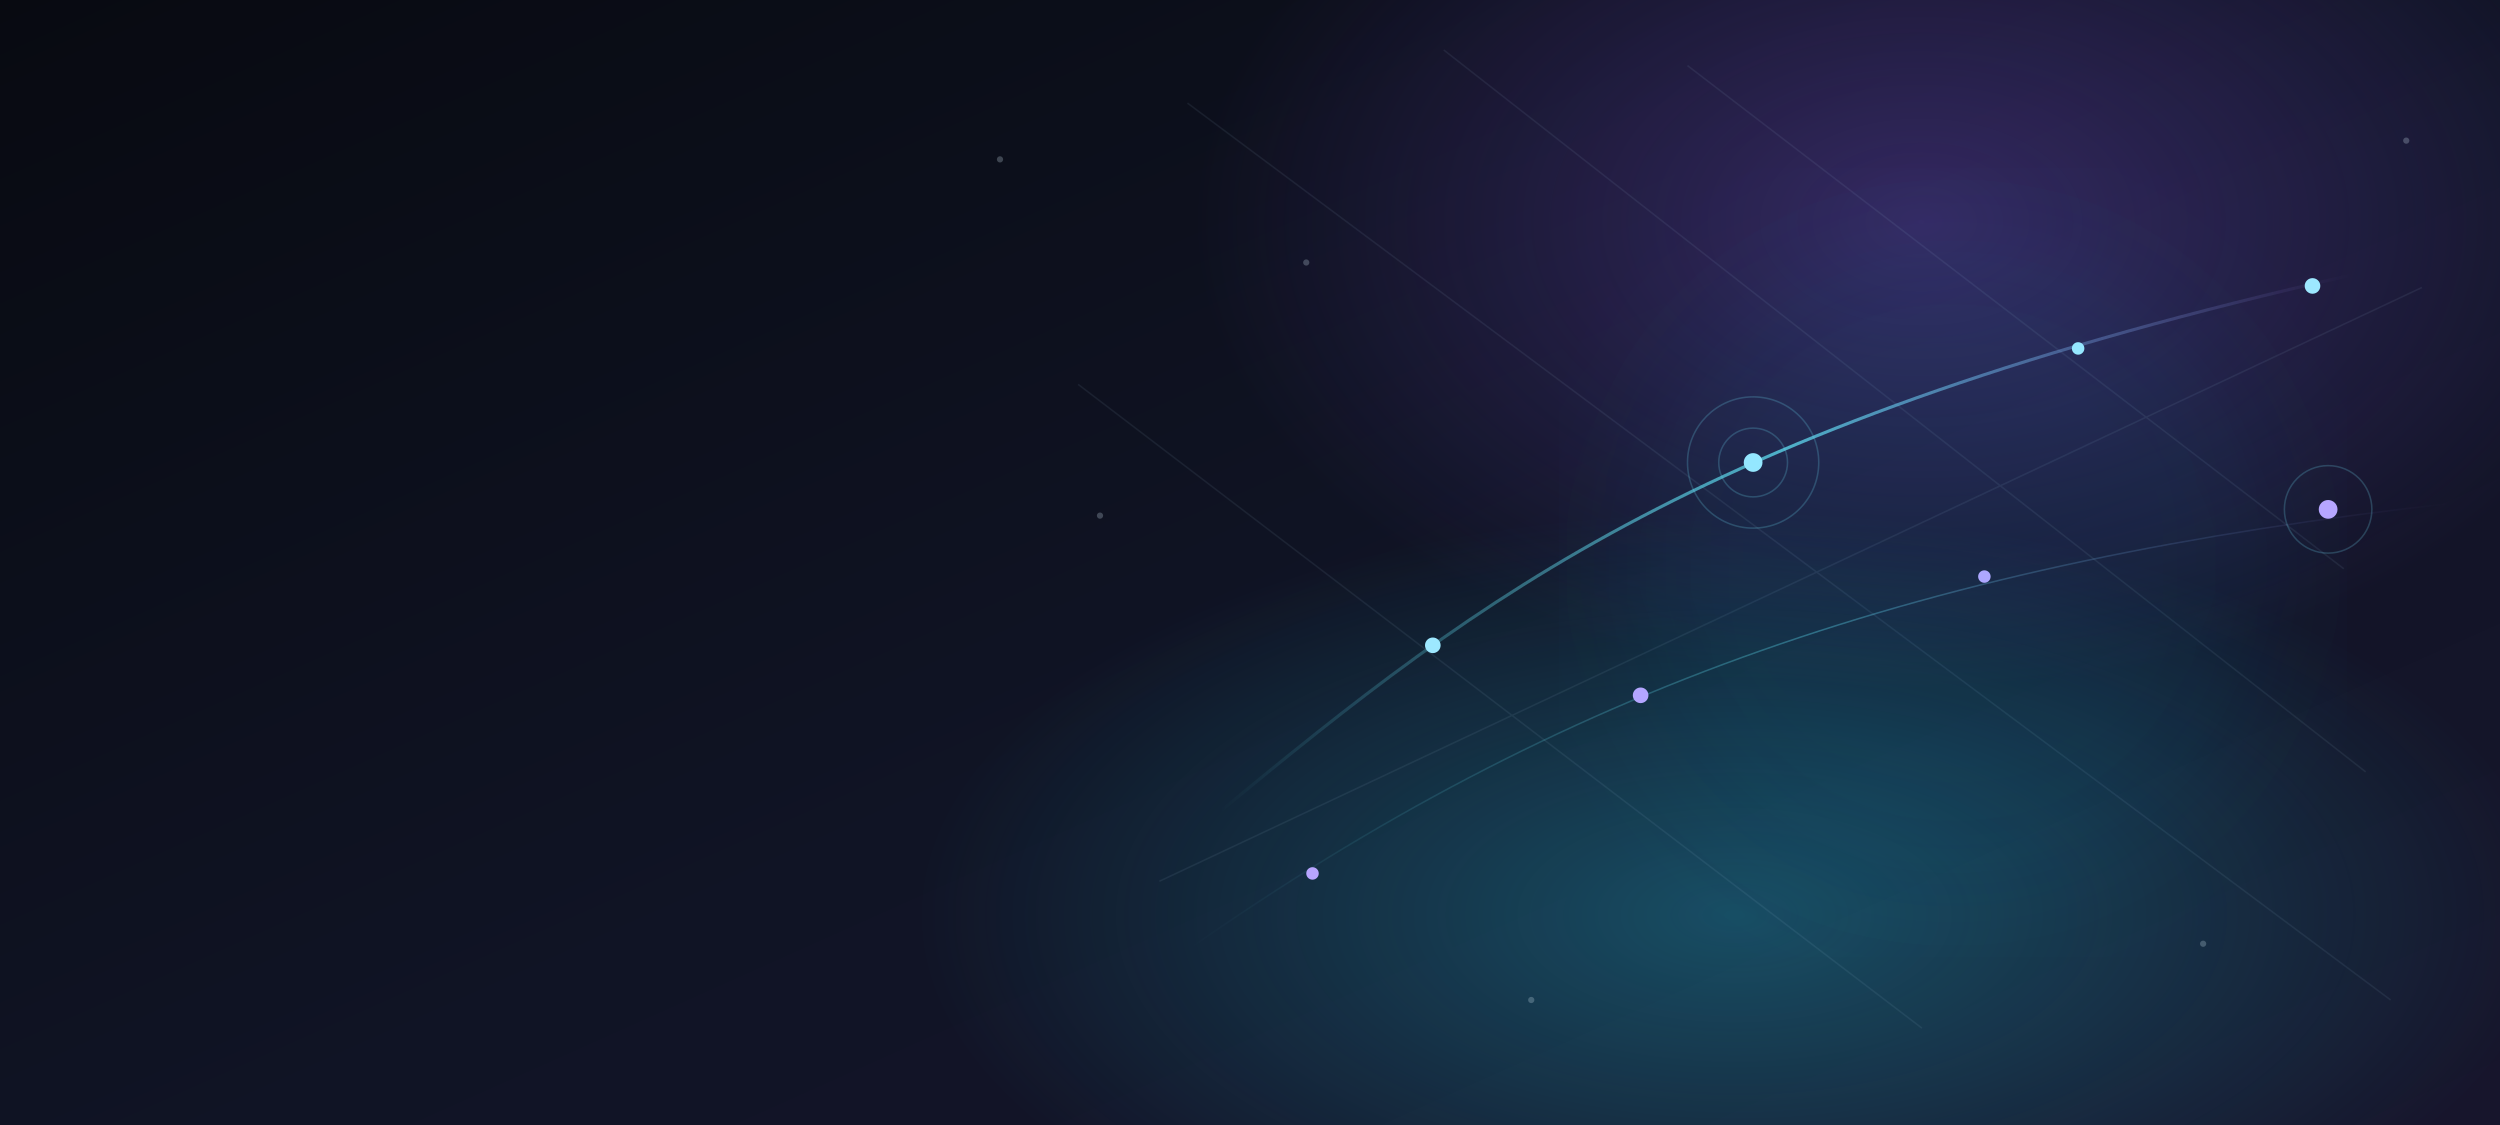
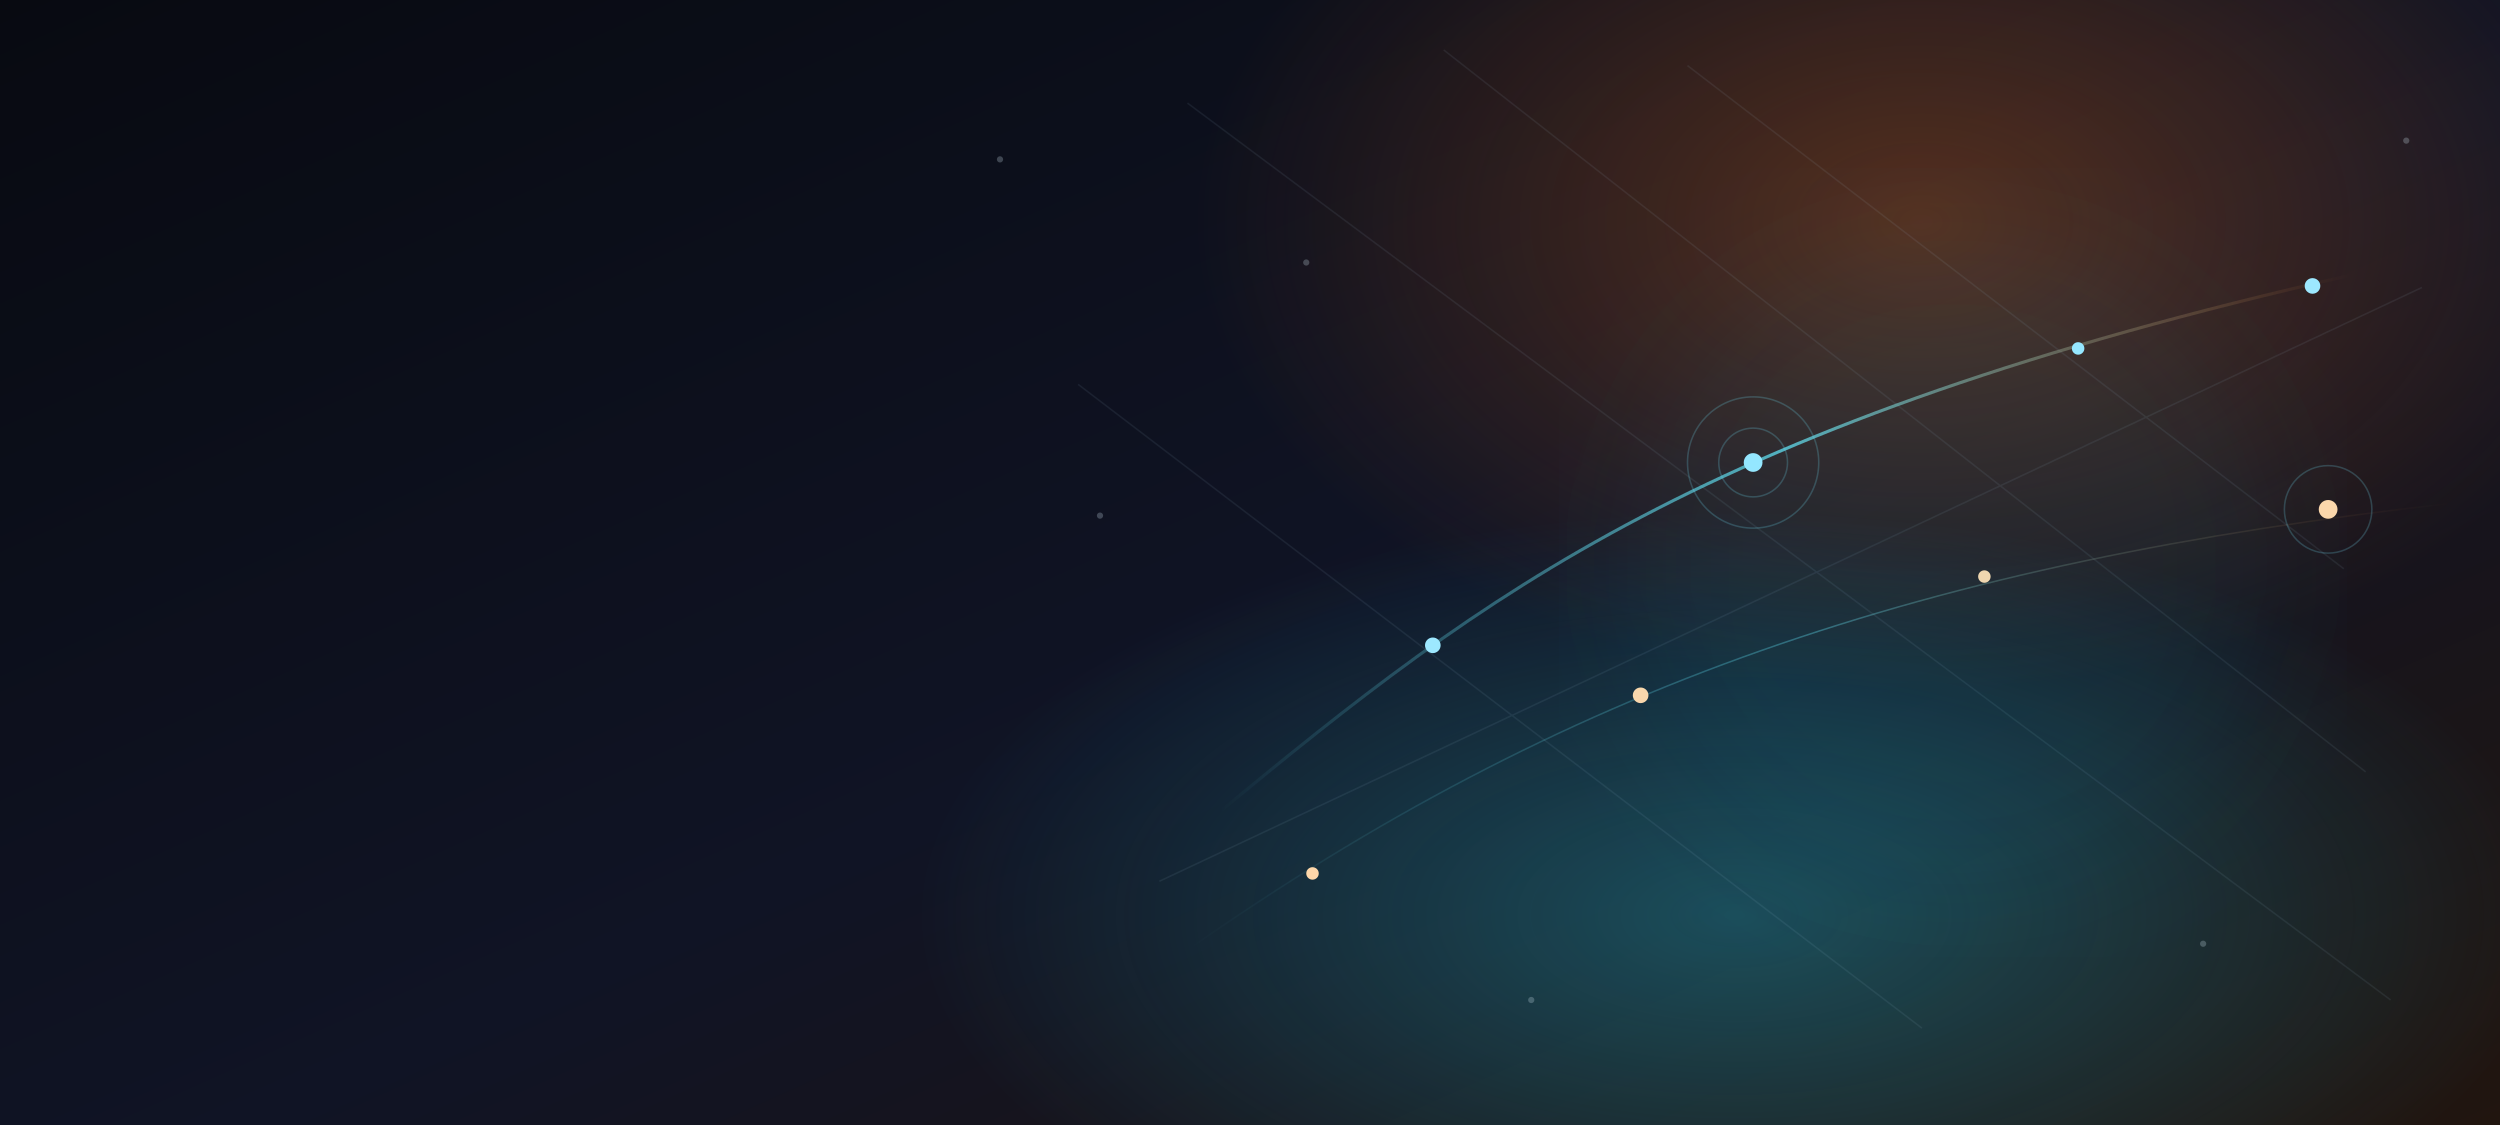
<svg xmlns="http://www.w3.org/2000/svg" viewBox="0 0 1600 720" role="img" aria-labelledby="title desc">
  <defs>
    <linearGradient id="bg" x1="0" y1="0" x2="1" y2="1">
      <stop stop-color="#080a11" />
      <stop offset=".55" stop-color="#101425" />
-       <stop offset="1" stop-color="#17152c" />
+       <stop offset="1" stop-color="#21150f" />
    </linearGradient>
    <radialGradient id="cyan" cx="50%" cy="50%" r="50%">
      <stop stop-color="#22d3ee" stop-opacity=".3" />
      <stop offset="1" stop-color="#22d3ee" stop-opacity="0" />
    </radialGradient>
-     <radialGradient id="violet" cx="50%" cy="50%" r="50%">
-       <stop stop-color="#8b5cf6" stop-opacity=".3" />
-       <stop offset="1" stop-color="#8b5cf6" stop-opacity="0" />
+     <radialGradient id="amber" cx="50%" cy="50%" r="50%">
+       <stop stop-color="#f97316" stop-opacity=".3" />
+       <stop offset="1" stop-color="#f97316" stop-opacity="0" />
    </radialGradient>
    <linearGradient id="line" x1="0" y1="0" x2="1" y2="0">
      <stop stop-color="#67e8f9" stop-opacity="0" />
      <stop offset=".5" stop-color="#67e8f9" stop-opacity=".72" />
-       <stop offset="1" stop-color="#a78bfa" stop-opacity="0" />
+       <stop offset="1" stop-color="#fb923c" stop-opacity="0" />
    </linearGradient>
    <filter id="blur">
      <feGaussianBlur stdDeviation="44" />
    </filter>
  </defs>
  <rect width="1600" height="720" fill="url(#bg)" />
-   <ellipse cx="1230" cy="142" rx="470" ry="300" fill="url(#violet)" />
+   <ellipse cx="1230" cy="142" rx="470" ry="300" fill="url(#amber)" />
  <ellipse cx="1110" cy="586" rx="520" ry="260" fill="url(#cyan)" />
  <path d="M760 66 1530 640M924 32l590 462M690 246l540 412M1080 42l420 322M742 564l808-380" stroke="#b6d8ed" stroke-opacity=".08" />
  <path d="M780 520C950 380 1090 270 1505 176" fill="none" stroke="url(#line)" stroke-width="2" />
  <path d="M760 608c240-168 470-248 810-286" fill="none" stroke="url(#line)" stroke-opacity=".48" />
  <g fill="#9de8ff">
    <circle cx="917" cy="413" r="5" />
    <circle cx="1122" cy="296" r="6" />
    <circle cx="1330" cy="223" r="4" />
    <circle cx="1480" cy="183" r="5" />
  </g>
-   <g fill="#b8a5ff">
+   <g fill="#fed7aa">
    <circle cx="840" cy="559" r="4" />
    <circle cx="1050" cy="445" r="5" />
    <circle cx="1270" cy="369" r="4" />
    <circle cx="1490" cy="326" r="6" />
  </g>
  <g fill="none" stroke="#72e2f5" stroke-opacity=".22">
    <circle cx="1122" cy="296" r="22" />
    <circle cx="1122" cy="296" r="42" />
    <circle cx="1490" cy="326" r="28" />
  </g>
  <ellipse cx="1250" cy="360" rx="210" ry="210" fill="#40c8ff" fill-opacity=".06" filter="url(#blur)" />
  <g fill="#d7ebf7" fill-opacity=".25">
    <circle cx="640" cy="102" r="2" />
    <circle cx="704" cy="330" r="2" />
    <circle cx="836" cy="168" r="2" />
    <circle cx="1540" cy="90" r="2" />
    <circle cx="1410" cy="604" r="2" />
    <circle cx="980" cy="640" r="2" />
  </g>
</svg>
